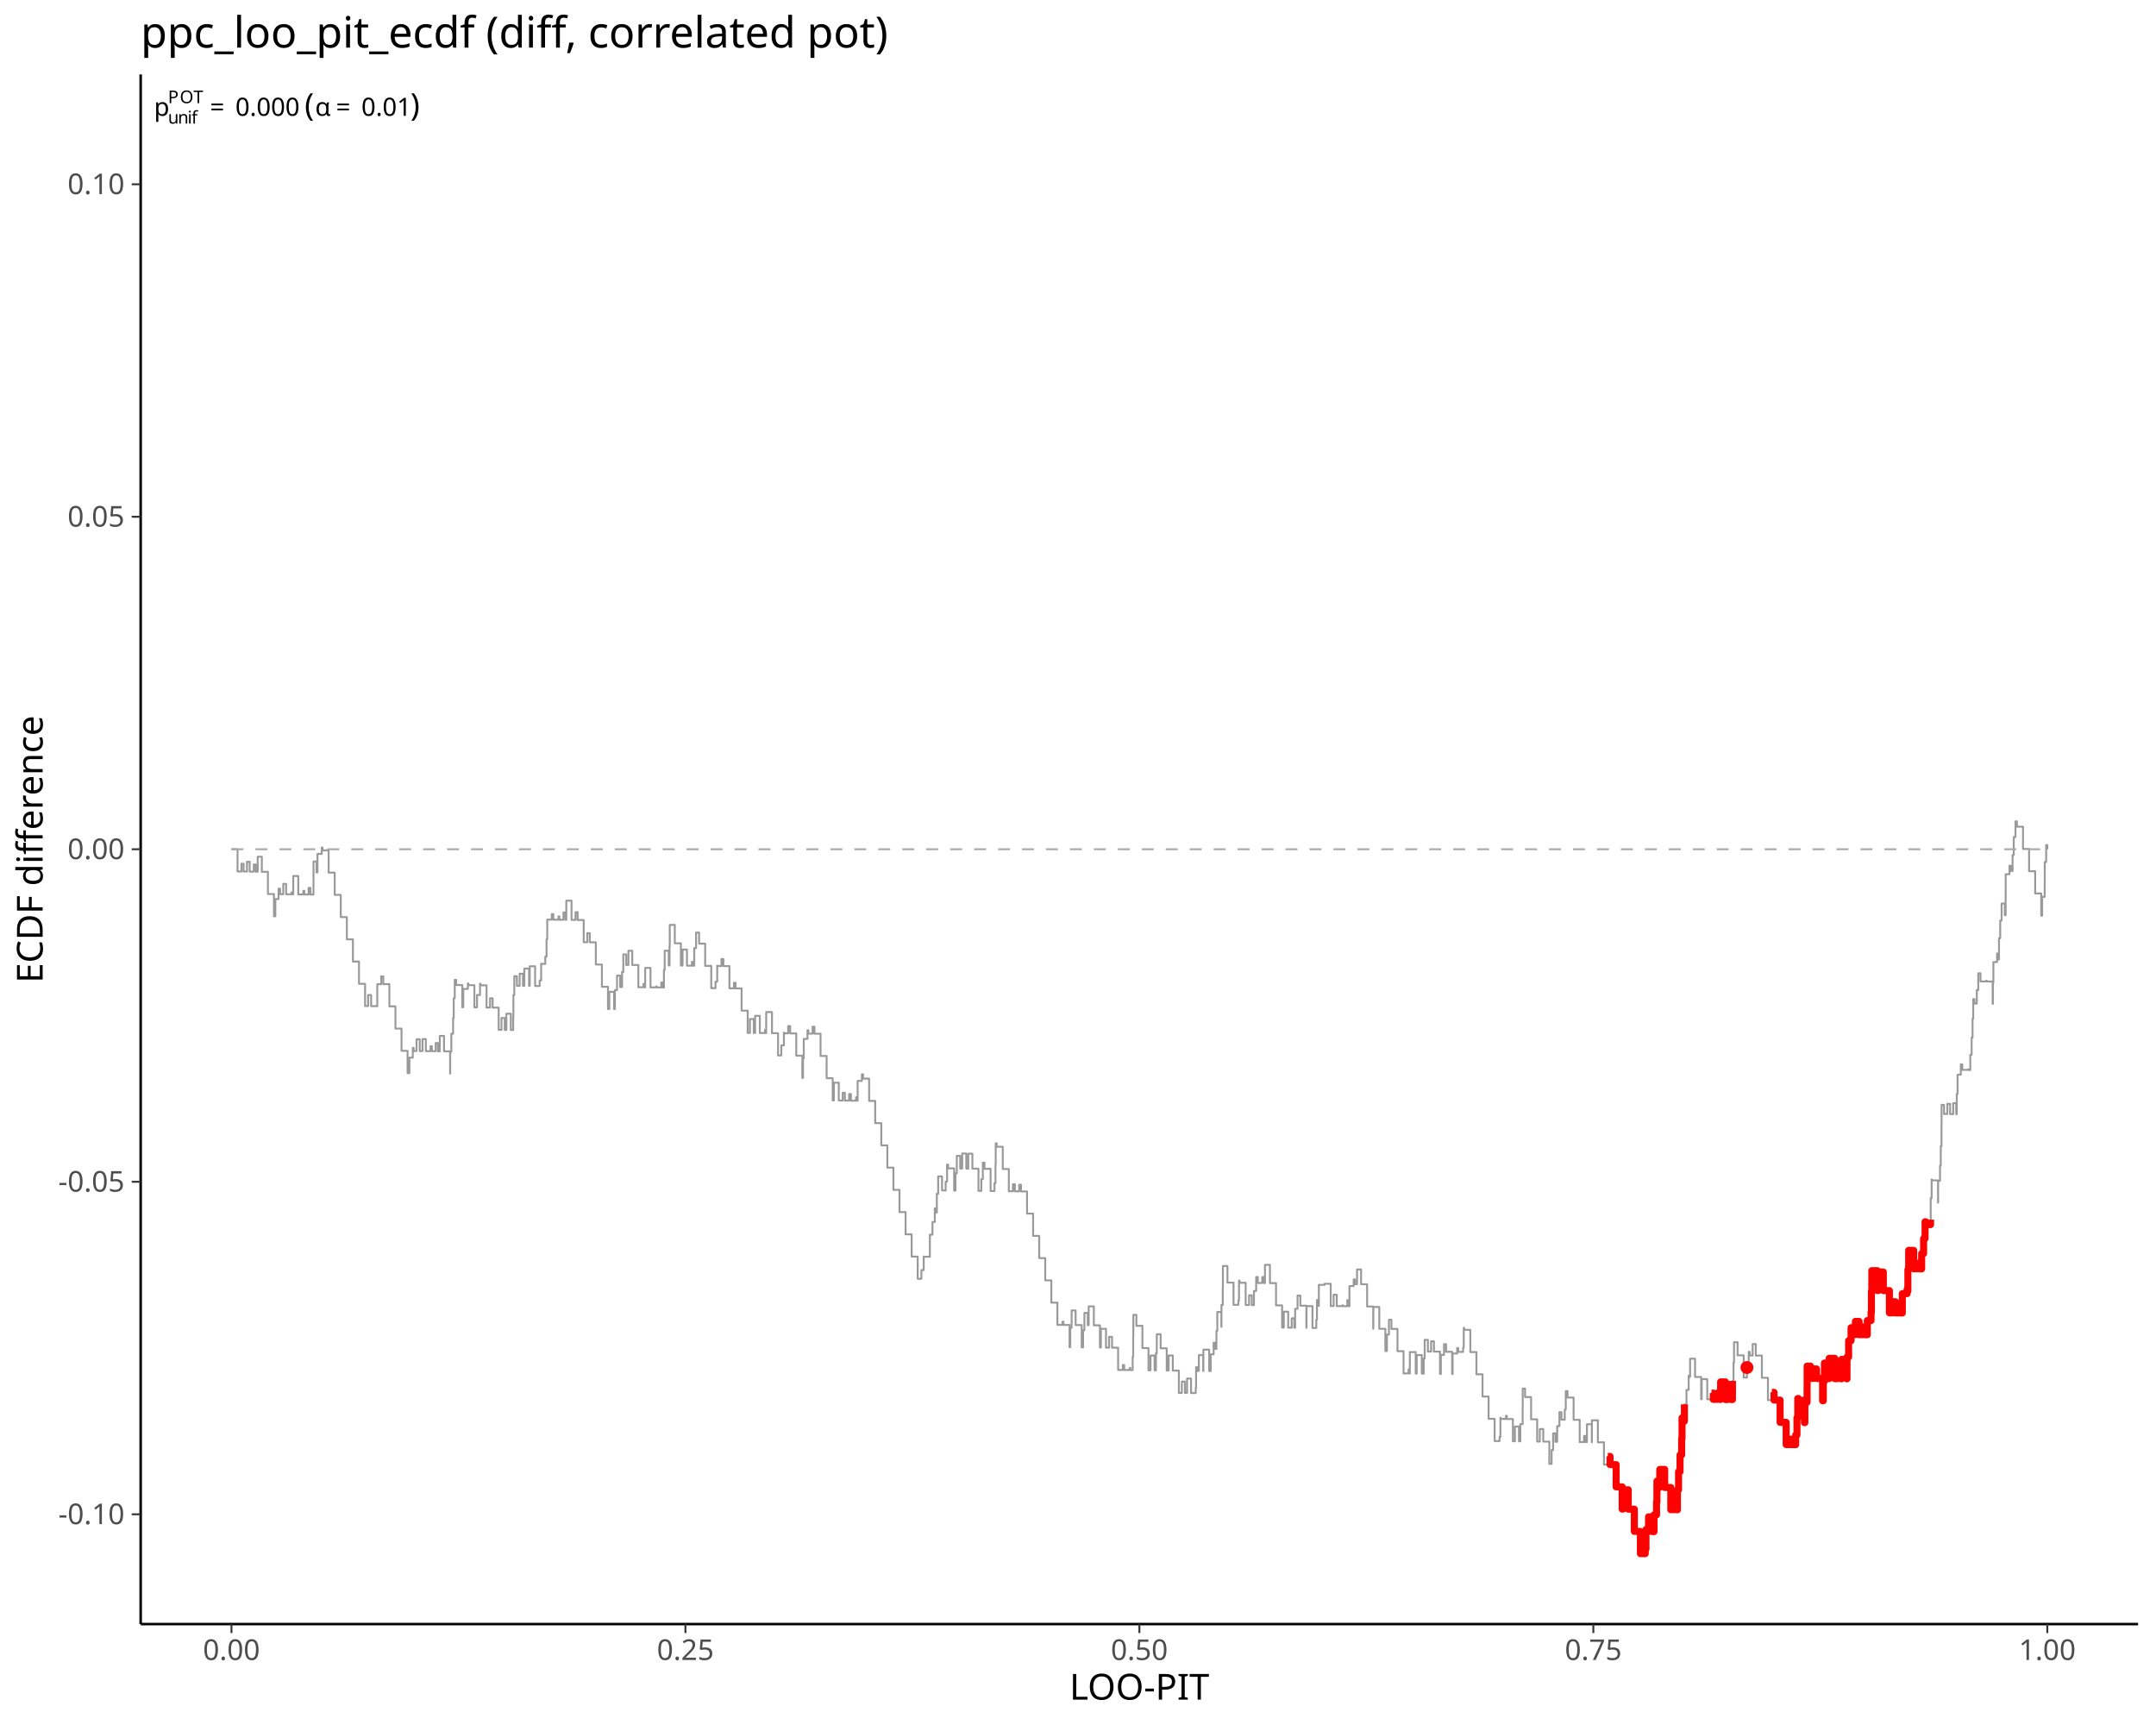
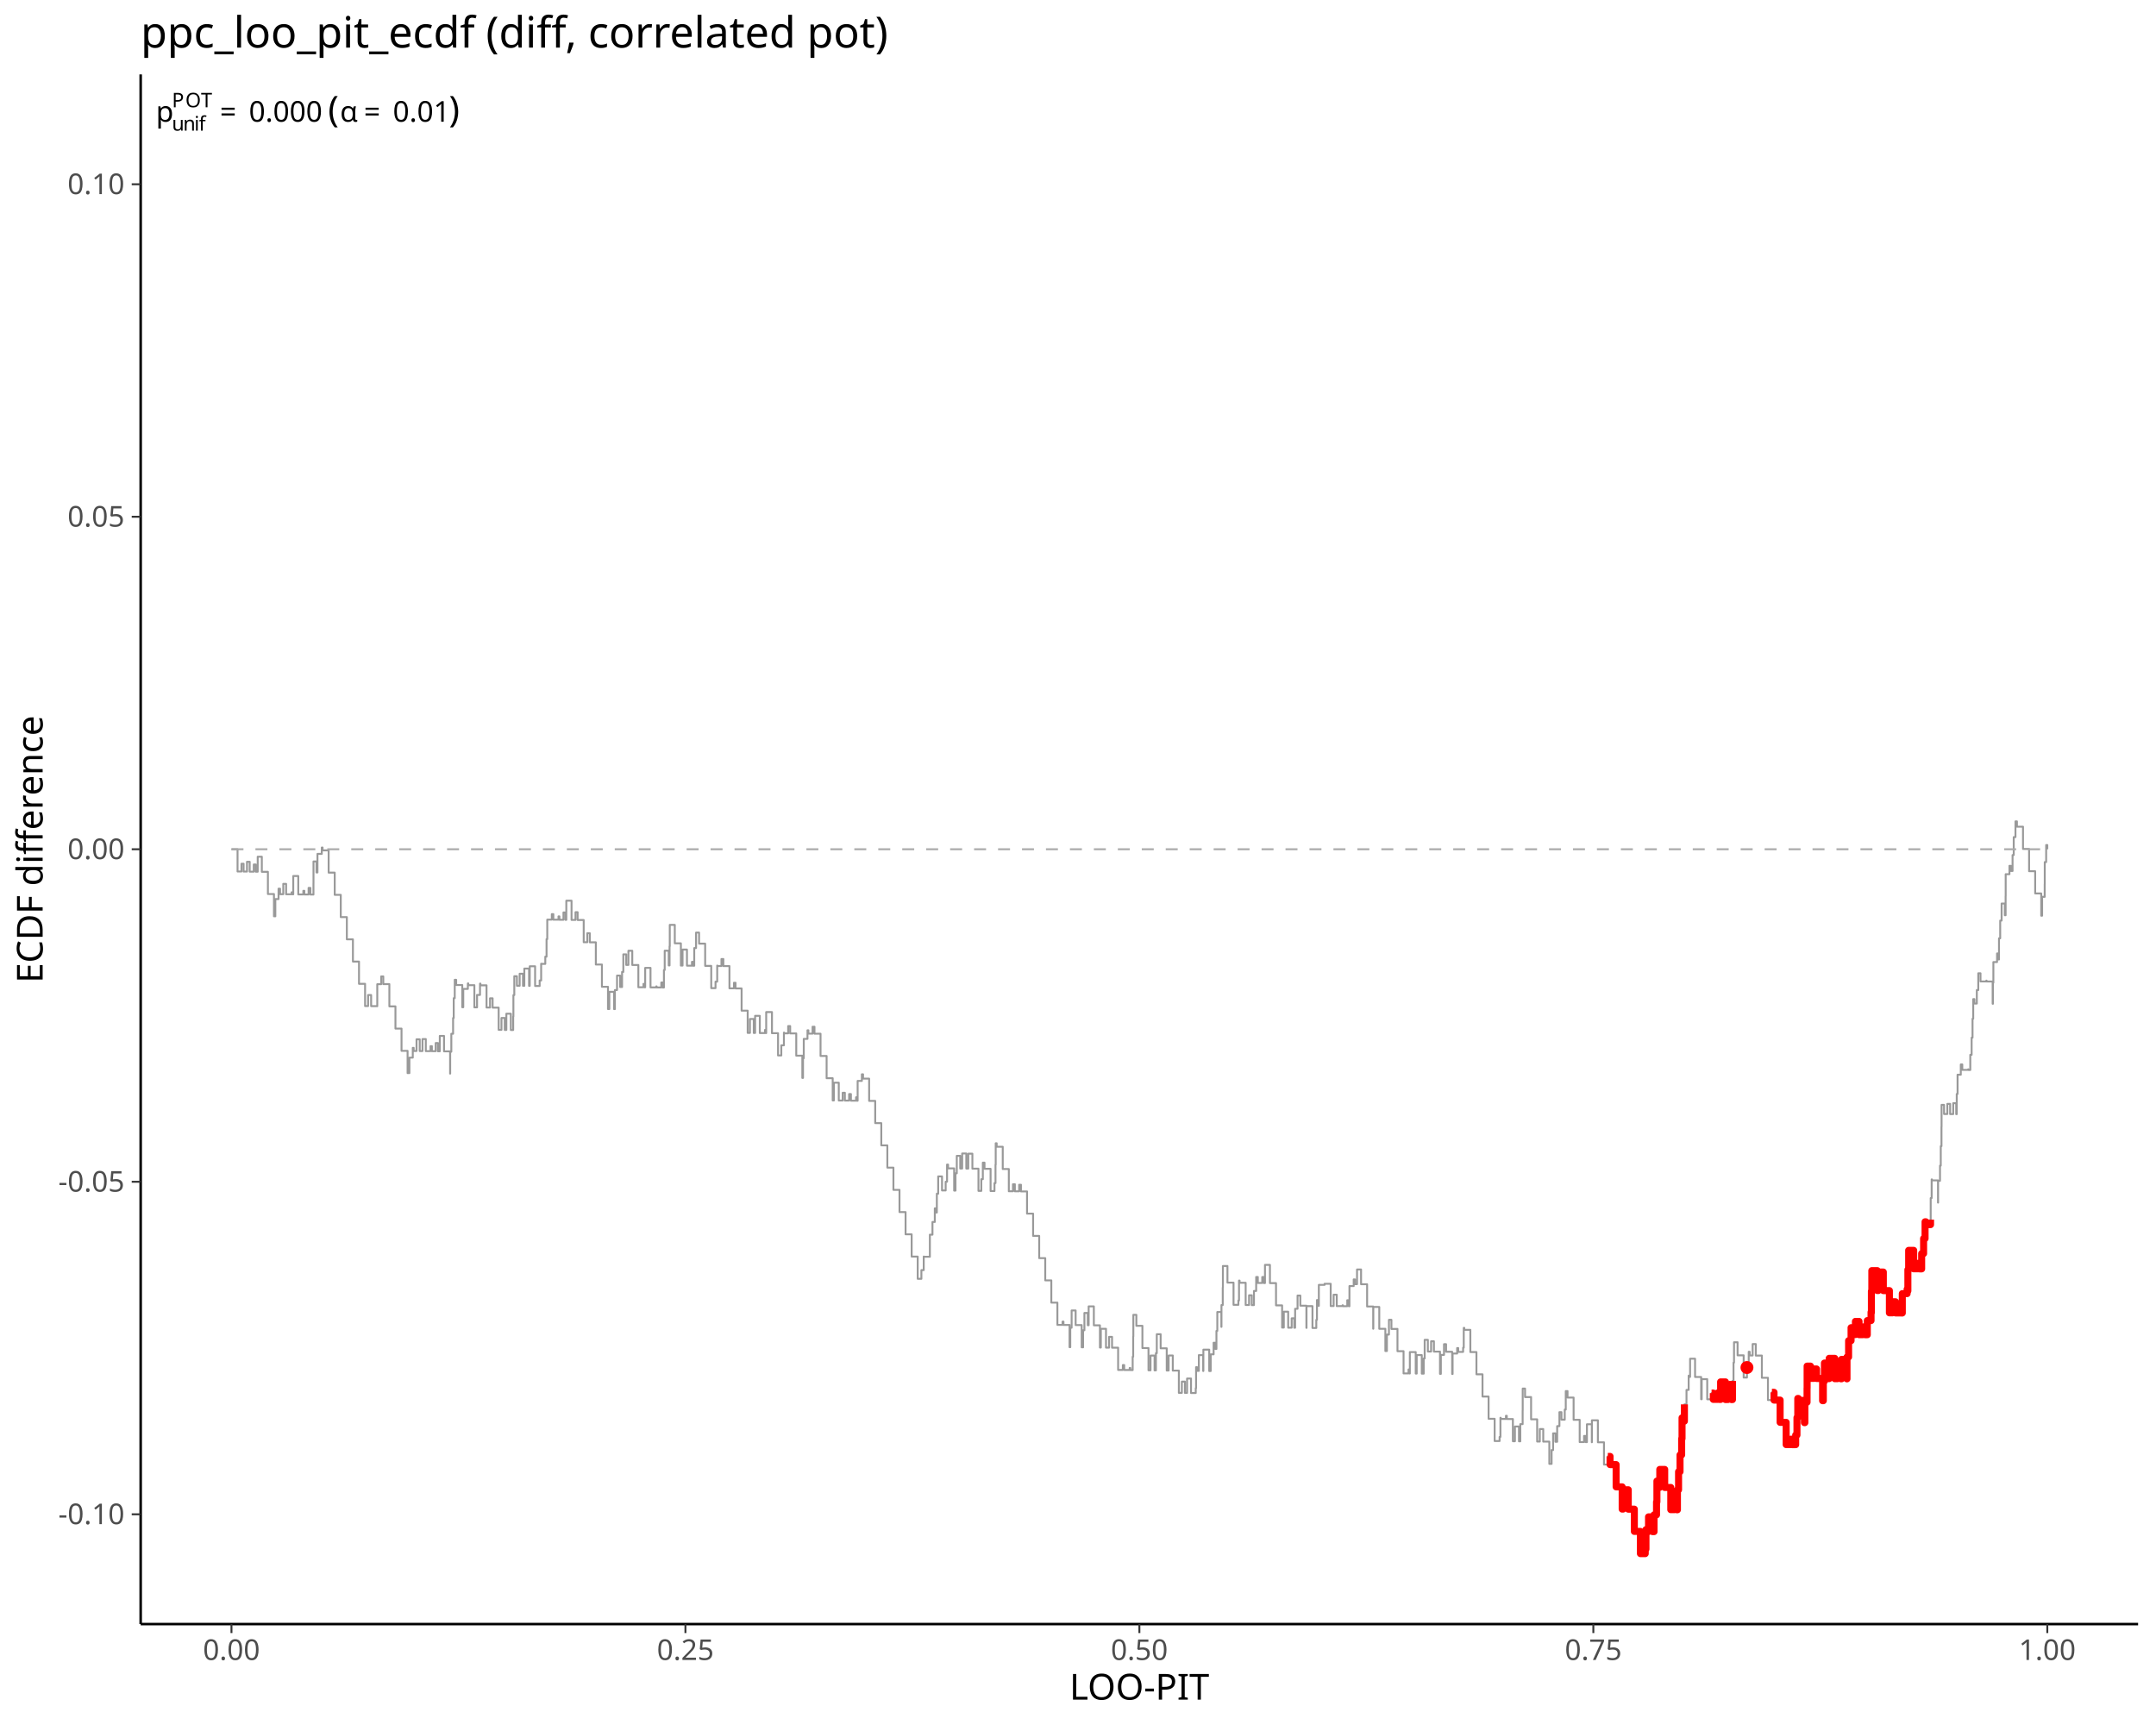
<svg xmlns="http://www.w3.org/2000/svg" class="svglite" data-engine-version="2.0" width="720.00pt" height="576.00pt" viewBox="0 0 720.00 576.00">
  <defs>
    <style type="text/css">
    .svglite line, .svglite polyline, .svglite polygon, .svglite path, .svglite rect, .svglite circle {
      fill: none;
      stroke: #000000;
      stroke-linecap: round;
      stroke-linejoin: round;
      stroke-miterlimit: 10.00;
    }
  </style>
  </defs>
  <rect width="100%" height="100%" style="stroke: none; fill: #FFFFFF;" />
  <defs>
    <clipPath id="cpMC4wMHw3MjAuMDB8MC4wMHw1NzYuMDA=">
      <rect x="0.00" y="0.00" width="720.00" height="576.00" />
    </clipPath>
  </defs>
  <g clip-path="url(#cpMC4wMHw3MjAuMDB8MC4wMHw1NzYuMDA=)">
</g>
  <defs>
    <clipPath id="cpNDYuOTh8NzE0LjAyfDI0Ljg1fDU0Mi4zMA==">
      <rect x="46.98" y="24.85" width="667.04" height="517.45" />
    </clipPath>
  </defs>
  <g clip-path="url(#cpNDYuOTh8NzE0LjAyfDI0Ljg1fDU0Mi4zMA==)">
    <polyline points="77.30,283.58 79.33,283.58 79.33,291.01 80.64,291.01 80.64,288.41 81.35,288.41 81.35,291.03 82.48,291.03 82.48,287.76 83.38,287.76 83.38,291.06 84.75,291.06 84.75,288.66 85.41,288.66 85.41,291.08 86.06,291.08 86.06,286.07 87.44,286.07 87.44,291.11 89.47,291.11 89.47,298.53 91.49,298.53 91.49,305.96 91.95,305.96 91.95,300.21 93.02,300.21 93.02,296.74 93.52,296.74 93.52,298.58 94.60,298.58 94.60,295.13 95.55,295.13 95.55,298.61 97.39,298.61 97.39,297.95 97.58,297.95 97.58,298.63 97.93,298.63 97.93,292.51 99.61,292.51 99.61,298.66 101.30,298.66 101.30,297.45 101.64,297.45 101.64,298.68 103.05,298.68 103.05,296.48 103.66,296.48 103.66,298.71 104.68,298.71 104.68,295.04 104.69,295.04 104.69,287.65 105.69,287.65 105.69,291.33 106.02,291.33 106.02,285.12 107.46,285.12 107.46,283.00 107.72,283.00 107.72,283.95 109.75,283.95 109.75,291.38 111.78,291.38 111.78,298.80 113.80,298.80 113.80,306.23 115.83,306.23 115.83,313.66 117.86,313.66 117.86,321.08 119.89,321.08 119.89,328.51 121.92,328.51 121.92,335.94 122.93,335.94 122.93,332.25 123.94,332.25 123.94,335.96 125.92,335.96 125.92,335.80 125.97,335.80 125.97,335.99 125.99,335.99 125.99,328.64 127.30,328.64 127.30,326.04 128.00,326.04 128.00,328.61 130.03,328.61 130.03,336.04 132.06,336.04 132.06,343.46 134.09,343.46 134.09,350.89 136.11,350.89 136.11,358.32 136.72,358.32 136.72,353.15 137.85,353.15 137.85,349.89 138.14,349.89 138.14,350.94 139.10,350.94 139.10,347.04 140.17,347.04 140.17,350.96 141.09,350.96 141.09,346.95 142.20,346.95 142.20,350.99 143.77,350.99 143.77,349.33 144.23,349.33 144.23,351.01 145.50,351.01 145.50,348.28 146.25,348.28 146.25,351.04 146.87,351.04 146.87,345.90 148.28,345.90 148.28,351.06 150.31,351.06 150.31,358.49 150.34,358.49 150.34,351.19 150.72,351.19 150.72,345.19 151.31,345.19 151.31,339.93 151.52,339.93 151.52,333.30 151.86,333.30 151.86,327.17 152.34,327.17 152.34,328.91 154.37,328.91 154.37,336.33 154.71,336.33 154.71,330.21 156.24,330.21 156.24,328.38 156.39,328.38 156.39,328.96 158.42,328.96 158.42,336.38 159.31,336.38 159.31,332.22 160.30,332.22 160.30,328.44 160.45,328.44 160.45,329.01 162.48,329.01 162.48,336.43 163.65,336.43 163.65,333.34 164.51,333.34 164.51,336.46 166.53,336.46 166.53,343.88 167.47,343.88 167.47,339.91 168.56,339.91 168.56,343.91 169.10,343.91 169.10,338.48 170.59,338.48 170.59,343.93 171.38,343.93 171.38,339.43 171.45,339.43 171.45,332.27 171.75,332.27 171.75,325.98 172.62,325.98 172.62,329.15 173.54,329.15 173.54,325.14 174.65,325.14 174.65,329.18 175.10,329.18 175.10,323.42 176.68,323.42 176.68,329.20 176.91,329.20 176.91,322.65 178.70,322.65 178.70,329.23 180.22,329.23 180.22,327.40 180.72,327.40 180.72,321.80 180.73,321.80 180.73,321.85 182.10,321.85 182.10,319.45 182.52,319.45 182.52,313.59 182.76,313.59 182.76,307.07 182.76,307.07 182.76,307.07 184.28,307.07 184.28,305.24 184.79,305.24 184.79,307.10 186.51,307.10 186.51,305.99 186.82,305.99 186.82,307.12 188.17,307.12 188.17,304.67 188.84,304.67 188.84,307.15 189.12,307.15 189.12,300.75 190.87,300.75 190.87,307.17 192.19,307.17 192.19,304.59 192.90,304.59 192.90,307.20 194.93,307.20 194.93,314.62 196.13,314.62 196.13,311.61 196.96,311.61 196.96,314.65 198.98,314.65 198.98,322.07 201.01,322.07 201.01,329.50 203.04,329.50 203.04,336.93 203.49,336.93 203.49,331.18 205.07,331.18 205.07,336.95 205.35,336.95 205.35,330.59 206.06,330.59 206.06,325.76 207.10,325.76 207.10,329.58 207.74,329.58 207.74,324.54 208.16,324.54 208.16,318.67 209.13,318.67 209.13,322.20 209.86,322.20 209.86,317.47 211.15,317.47 211.15,322.22 213.18,322.22 213.18,329.65 214.89,329.65 214.89,328.52 215.21,328.52 215.21,329.67 215.46,329.67 215.46,323.19 217.24,323.19 217.24,329.70 219.17,329.70 219.17,329.36 219.27,329.36 219.27,329.72 220.84,329.72 220.84,328.07 221.29,328.07 221.29,329.75 221.72,329.75 221.72,323.90 221.98,323.90 221.98,317.45 223.32,317.45 223.32,322.37 223.60,322.37 223.60,315.99 223.67,315.99 223.67,308.83 225.35,308.83 225.35,314.99 227.38,314.99 227.38,322.42 227.94,322.42 227.94,317.07 229.41,317.07 229.41,322.45 231.08,322.45 231.08,321.17 231.43,321.17 231.43,322.47 231.84,322.47 231.84,316.57 232.45,316.57 232.45,311.40 233.46,311.40 233.46,315.09 235.49,315.09 235.49,322.52 237.52,322.52 237.52,329.95 238.95,329.95 238.95,327.79 239.51,327.79 239.51,322.42 239.55,322.42 239.55,322.57 240.93,322.57 240.93,320.23 241.57,320.23 241.57,322.59 243.60,322.59 243.60,330.02 245.11,330.02 245.11,328.15 245.63,328.15 245.63,330.05 247.66,330.05 247.66,337.47 249.69,337.47 249.69,344.90 250.44,344.90 250.44,340.26 251.72,340.26 251.72,344.92 252.17,344.92 252.17,339.20 253.74,339.20 253.74,344.95 255.48,344.95 255.48,343.90 255.77,343.90 255.77,344.97 255.87,344.97 255.87,337.94 257.80,337.94 257.80,345.00 259.83,345.00 259.83,352.43 260.92,352.43 260.92,349.04 261.79,349.04 261.79,344.80 261.86,344.80 261.86,345.05 263.21,345.05 263.21,342.62 263.88,342.62 263.88,345.07 265.91,345.07 265.91,352.50 267.94,352.50 267.94,359.93 268.17,359.93 268.17,353.36 268.42,353.36 268.42,346.89 269.66,346.89 269.66,344.02 269.97,344.02 269.97,345.15 271.36,345.15 271.36,342.84 272.00,342.84 272.00,345.17 274.02,345.17 274.02,352.60 276.05,352.60 276.05,360.03 278.08,360.03 278.08,367.45 278.48,367.45 278.48,361.52 280.11,361.52 280.11,367.48 281.42,367.48 281.42,364.88 282.14,364.88 282.14,367.50 283.56,367.50 283.56,365.32 284.17,365.32 284.17,367.53 285.88,367.53 285.88,366.39 286.19,366.39 286.19,367.55 286.41,367.55 286.41,360.93 287.82,360.93 287.82,358.72 288.22,358.72 288.22,360.17 290.25,360.17 290.25,367.60 292.28,367.60 292.28,375.03 294.31,375.03 294.31,382.45 296.33,382.45 296.33,389.88 298.36,389.88 298.36,397.31 300.39,397.31 300.39,404.73 302.42,404.73 302.42,412.16 304.45,412.16 304.45,419.59 306.47,419.59 306.47,427.01 307.70,427.01 307.70,424.11 308.48,424.11 308.48,419.57 308.50,419.57 308.50,419.64 310.47,419.64 310.47,419.43 310.53,419.43 310.53,419.66 310.53,419.66 310.53,412.27 311.40,412.27 311.40,408.03 312.18,408.03 312.18,403.49 312.56,403.49 312.56,404.88 312.86,404.88 312.86,398.59 313.31,398.59 313.31,392.82 314.59,392.82 314.59,397.51 315.81,397.51 315.81,394.59 316.27,394.59 316.27,388.87 316.61,388.87 316.61,390.13 318.64,390.13 318.64,397.56 319.09,397.56 319.09,391.78 319.52,391.78 319.52,385.95 320.67,385.95 320.67,390.18 321.32,390.18 321.32,385.16 322.70,385.16 322.70,390.20 323.36,390.20 323.36,385.23 324.73,385.23 324.73,390.23 326.76,390.23 326.76,397.65 327.71,397.65 327.71,393.75 328.22,393.75 328.22,388.22 328.78,388.22 328.78,390.28 330.81,390.28 330.81,397.70 332.11,397.70 332.11,395.05 332.45,395.05 332.45,388.90 332.52,388.90 332.52,381.75 332.84,381.75 332.84,382.92 334.87,382.92 334.87,390.35 336.90,390.35 336.90,397.78 338.28,397.78 338.28,395.43 338.92,395.43 338.92,397.80 340.34,397.80 340.34,395.60 340.95,395.60 340.95,397.83 342.98,397.83 342.98,405.25 345.01,405.25 345.01,412.68 347.04,412.68 347.04,420.11 349.06,420.11 349.06,427.53 351.09,427.53 351.09,434.96 353.12,434.96 353.12,442.39 354.84,442.39 354.84,441.30 355.15,441.30 355.15,442.41 357.18,442.41 357.18,449.84 357.42,449.84 357.42,443.35 357.87,443.35 357.87,437.58 359.21,437.58 359.21,442.46 361.23,442.46 361.23,449.89 361.70,449.89 361.70,444.19 362.14,444.19 362.14,438.41 363.26,438.41 363.26,442.51 363.56,442.51 363.56,436.21 365.29,436.21 365.29,442.54 367.32,442.54 367.32,449.96 367.63,449.96 367.63,443.70 369.35,443.70 369.35,449.99 370.38,449.99 370.38,446.39 371.37,446.39 371.37,450.01 373.40,450.01 373.40,457.44 374.98,457.44 374.98,455.81 375.43,455.81 375.43,457.46 377.26,457.46 377.26,456.77 377.46,456.77 377.46,457.49 378.26,457.49 378.26,453.03 378.43,453.03 378.43,446.24 378.48,446.24 378.48,439.04 379.49,439.04 379.49,442.71 381.51,442.71 381.51,450.14 383.54,450.14 383.54,457.56 384.22,457.56 384.22,452.64 385.57,452.64 385.57,457.59 386.02,457.59 386.02,451.84 386.31,451.84 386.31,445.51 387.60,445.51 387.60,450.21 389.63,450.21 389.63,457.64 390.27,457.64 390.27,452.61 391.65,452.61 391.65,457.66 393.68,457.66 393.68,465.09 394.68,465.09 394.68,461.34 395.71,461.34 395.71,465.11 396.42,465.11 396.42,460.31 397.74,460.31 397.74,465.14 399.32,465.14 399.32,463.53 399.43,463.53 399.43,456.52 399.77,456.52 399.77,457.76 400.35,457.76 400.35,452.49 401.80,452.49 401.80,457.79 401.87,457.79 401.87,450.66 403.82,450.66 403.82,457.81 404.32,457.81 404.32,452.23 405.29,452.23 405.29,448.36 405.85,448.36 405.85,450.43 406.23,450.43 406.23,444.41 406.52,444.41 406.52,438.09 407.88,438.09 407.88,443.06 407.91,443.06 407.91,435.77 408.34,435.77 408.34,429.92 408.39,429.92 408.39,422.73 409.91,422.73 409.91,428.28 411.94,428.28 411.94,435.70 413.56,435.70 413.56,434.25 413.77,434.25 413.77,427.60 413.96,427.60 413.96,428.33 415.99,428.33 415.99,435.75 417.13,435.75 417.13,432.51 418.02,432.51 418.02,435.78 418.76,435.78 418.76,431.07 419.50,431.07 419.50,426.40 420.05,426.40 420.05,428.40 421.53,428.40 421.53,426.41 422.08,426.41 422.08,428.43 422.44,428.43 422.44,422.36 424.10,422.36 424.10,428.45 426.13,428.45 426.13,435.88 428.16,435.88 428.16,443.30 428.73,443.30 428.73,437.98 430.19,437.98 430.19,443.33 431.36,443.33 431.36,440.20 432.22,440.20 432.22,443.35 432.51,443.35 432.51,437.02 433.32,437.02 433.32,432.60 434.25,432.60 434.25,435.98 436.27,435.98 436.27,443.40 436.31,443.40 436.31,436.13 438.30,436.13 438.30,443.43 439.58,443.43 439.58,440.72 439.80,440.72 439.80,434.10 440.33,434.10 440.33,436.05 440.43,436.05 440.43,429.03 442.35,429.03 442.35,428.66 442.36,428.66 442.36,428.67 444.39,428.67 444.39,436.10 445.37,436.10 445.37,432.32 446.41,432.32 446.41,436.12 448.36,436.12 448.36,435.84 448.44,435.84 448.44,436.15 449.92,436.15 449.92,434.16 450.47,434.16 450.47,436.17 450.65,436.17 450.65,429.43 452.07,429.43 452.07,427.21 452.50,427.21 452.50,428.80 453.18,428.80 453.18,423.89 454.53,423.89 454.53,428.82 456.55,428.82 456.55,436.25 458.58,436.25 458.58,443.68 458.62,443.68 458.62,436.41 460.61,436.41 460.61,443.70 462.64,443.70 462.64,451.13 463.16,451.13 463.16,445.63 463.84,445.63 463.84,440.70 464.67,440.70 464.67,443.75 466.69,443.75 466.69,451.18 468.72,451.18 468.72,458.60 470.38,458.60 470.38,457.28 470.75,457.28 470.75,458.63 470.82,458.63 470.82,451.48 472.78,451.48 472.78,458.65 473.11,458.65 473.11,452.48 474.81,452.48 474.81,458.68 475.45,458.68 475.45,453.61 475.77,453.61 475.77,447.39 476.84,447.39 476.84,451.30 477.92,451.30 477.92,447.87 478.86,447.87 478.86,451.32 480.89,451.32 480.89,458.75 481.18,458.75 481.18,452.42 482.23,452.42 482.23,448.84 482.92,448.84 482.92,451.37 484.95,451.37 484.95,458.80 485.10,458.80 485.10,451.96 486.62,451.96 486.62,450.13 486.98,450.13 486.98,451.42 488.61,451.42 488.61,450.01 488.82,450.01 488.82,443.39 489.00,443.39 489.00,444.05 491.03,444.05 491.03,451.47 493.06,451.47 493.06,458.90 495.09,458.90 495.09,466.33 497.12,466.33 497.12,473.75 499.14,473.75 499.14,481.18 500.79,481.18 500.79,479.80 501.07,479.80 501.07,473.41 501.17,473.41 501.17,473.80 502.91,473.80 502.91,472.76 503.20,472.76 503.20,473.83 505.23,473.83 505.23,481.25 505.91,481.25 505.91,476.33 507.26,476.33 507.26,481.28 507.71,481.28 507.71,475.53 508.49,475.53 508.49,470.99 508.51,470.99 508.51,463.66 509.29,463.66 509.29,466.50 511.31,466.50 511.31,473.93 513.34,473.93 513.34,481.35 514.22,481.35 514.22,477.18 515.37,477.18 515.37,481.38 517.40,481.38 517.40,488.80 518.16,488.80 518.16,484.19 518.66,484.19 518.66,478.61 519.43,478.61 519.43,481.43 520.02,481.43 520.02,476.20 520.77,476.20 520.77,471.54 521.45,471.54 521.45,474.05 522.55,474.05 522.55,470.67 522.89,470.67 522.89,464.50 523.48,464.50 523.48,466.67 525.51,466.67 525.51,474.10 527.54,474.10 527.54,481.53 529.00,481.53 529.00,479.47 529.57,479.47 529.57,481.55 529.96,481.55 529.96,475.58 531.59,475.58 531.59,481.58 531.62,481.58 531.62,474.26 533.62,474.26 533.62,481.60 535.65,481.60 535.65,489.03 536.93,489.03 536.93,486.31 537.68,486.31 537.68,489.05 539.71,489.05 539.71,496.48 541.73,496.48 541.73,503.91 541.99,503.91 541.99,497.45 543.76,497.45 543.76,503.93 545.79,503.93 545.79,511.36 547.82,511.36 547.82,518.78 549.43,518.78 549.43,517.27 549.67,517.27 549.67,510.75 549.85,510.75 549.85,511.41 550.53,511.41 550.53,506.50 551.88,506.50 551.88,511.43 552.37,511.43 552.37,505.83 553.20,505.83 553.20,501.50 553.33,501.50 553.33,494.55 553.90,494.55 553.90,496.65 554.29,496.65 554.29,490.66 555.93,490.66 555.93,496.68 557.96,496.68 557.96,504.10 559.16,504.10 559.16,501.10 559.99,501.10 559.99,504.13 560.18,504.13 560.18,497.45 560.56,497.45 560.56,491.41 561.05,491.41 561.05,485.81 561.59,485.81 561.59,480.37 561.72,480.37 561.72,473.44 562.02,473.44 562.02,474.55 562.51,474.55 562.51,468.94 563.21,468.94 563.21,464.11 563.93,464.11 563.93,459.35 564.04,459.35 564.04,459.77 564.41,459.77 564.41,453.69 566.07,453.69 566.07,459.79 568.10,459.79 568.10,467.22 568.29,467.22 568.29,460.51 570.13,460.51 570.13,467.24 571.58,467.24 571.58,465.17 572.16,465.17 572.16,467.27 573.60,467.27 573.60,465.13 574.18,465.13 574.18,467.29 574.60,467.29 574.60,461.43 576.21,461.43 576.21,467.32 577.06,467.32 577.06,463.00 578.24,463.00 578.24,467.34 578.56,467.34 578.56,461.11 578.91,461.11 578.91,455.00 579.08,455.00 579.08,448.19 580.27,448.19 580.27,452.56 582.30,452.56 582.30,459.99 583.40,459.99 583.40,456.63 583.99,456.63 583.99,451.37 584.32,451.37 584.32,452.61 585.30,452.61 585.30,448.79 586.35,448.79 586.35,452.64 588.38,452.64 588.38,460.06 590.41,460.06 590.41,467.49 591.73,467.49 591.73,464.92 592.44,464.92 592.44,467.51 594.47,467.51 594.47,474.94 596.49,474.94 596.49,482.37 598.02,482.37 598.02,480.57 598.52,480.57 598.52,482.39 599.67,482.39 599.67,479.18 600.10,479.18 600.10,473.37 600.37,473.37 600.37,466.96 600.55,466.96 600.55,467.61 602.58,467.61 602.58,475.04 602.74,475.04 602.74,468.23 603.47,468.23 603.47,463.51 603.49,463.51 603.49,456.16 604.61,456.16 604.61,460.26 605.77,460.26 605.77,457.11 606.63,457.11 606.63,460.29 608.66,460.29 608.66,467.71 608.90,467.71 608.90,461.20 609.27,461.20 609.27,455.14 610.69,455.14 610.69,460.34 610.86,460.34 610.86,453.56 612.72,453.56 612.72,460.36 613.59,460.36 613.59,456.14 614.75,456.14 614.75,460.39 615.00,460.39 615.00,453.91 616.77,453.91 616.77,460.41 616.81,460.41 616.81,453.13 617.34,453.13 617.34,447.67 618.17,447.67 618.17,443.33 618.80,443.33 618.80,445.63 619.62,445.63 619.62,441.23 620.83,441.23 620.83,445.66 622.15,445.66 622.15,443.07 622.86,443.07 622.86,445.68 623.59,445.68 623.59,440.96 624.84,440.96 624.84,438.15 624.89,438.15 624.89,438.30 624.96,438.30 624.96,431.16 625.10,431.16 625.10,424.28 626.92,424.28 626.92,430.93 627.25,430.93 627.25,424.75 628.94,424.75 628.94,430.95 630.97,430.95 630.97,438.38 631.98,438.38 631.98,434.68 633.00,434.68 633.00,438.40 634.80,438.40 634.80,437.59 635.03,437.59 635.03,438.43 635.28,438.43 635.28,431.96 636.89,431.96 636.89,430.46 637.06,430.46 637.06,431.05 637.14,431.05 637.14,423.97 637.40,423.97 637.40,417.51 639.08,417.51 639.08,423.67 640.60,423.67 640.60,421.82 641.11,421.82 641.11,423.70 641.74,423.70 641.74,418.58 642.39,418.58 642.39,413.57 642.88,413.57 642.88,407.97 643.14,407.97 643.14,408.92 644.71,408.92 644.71,407.25 644.76,407.25 644.76,400.04 645.08,400.04 645.08,393.82 645.17,393.82 645.17,394.14 647.20,394.14 647.20,401.57 647.23,401.57 647.23,394.29 647.87,394.29 647.87,389.22 648.12,389.22 648.12,382.72 648.36,382.72 648.36,376.22 648.39,376.22 648.39,368.93 649.22,368.93 649.22,371.98 650.32,371.98 650.32,368.60 651.25,368.60 651.25,372.01 652.28,372.01 652.28,368.37 653.28,368.37 653.28,372.03 653.46,372.03 653.46,365.29 653.73,365.29 653.73,358.86 654.81,358.86 654.81,355.43 655.31,355.43 655.31,357.25 657.28,357.25 657.28,357.05 657.34,357.05 657.34,357.28 657.98,357.28 657.98,352.22 658.43,352.22 658.43,346.48 658.73,346.48 658.73,340.17 658.96,340.17 658.96,333.62 659.36,333.62 659.36,335.10 660.16,335.10 660.16,330.60 660.65,330.60 660.65,324.99 661.39,324.99 661.39,327.72 663.34,327.72 663.34,327.44 663.42,327.44 663.42,327.74 665.45,327.74 665.45,335.17 665.55,335.17 665.55,328.15 665.69,328.15 665.69,321.25 666.92,321.25 666.92,318.36 667.48,318.36 667.48,320.39 667.57,320.39 667.57,313.31 667.97,313.31 667.97,307.40 668.44,307.40 668.44,301.70 669.51,301.70 669.51,305.61 669.78,305.61 669.78,299.20 669.80,299.20 669.80,291.90 671.06,291.90 671.06,289.10 671.53,289.10 671.53,290.83 672.10,290.83 672.10,285.51 672.49,285.51 672.49,279.52 673.07,279.52 673.07,274.27 673.56,274.27 673.56,276.05 675.59,276.05 675.59,283.48 677.62,283.48 677.62,290.91 679.65,290.91 679.65,298.33 681.67,298.33 681.67,305.76 681.97,305.76 681.97,299.46 682.83,299.46 682.83,295.20 682.85,295.20 682.85,287.86 683.32,287.86 683.32,282.17 683.70,282.17 683.70,283.58 " style="stroke-width: 0.64; stroke: #999999; stroke-linecap: butt;" />
    <line x1="77.30" y1="283.58" x2="683.70" y2="283.58" style="stroke-width: 0.64; stroke: #A9A9A9; stroke-dasharray: 4.00,4.00; stroke-linecap: butt;" />
    <polyline points="536.93,486.31 537.68,486.31 537.68,489.05 539.71,489.05 539.71,496.48 541.73,496.48 541.73,503.91 541.99,503.91 541.99,497.45 543.76,497.45 543.76,503.93 545.79,503.93 545.79,511.36 547.82,511.36 547.82,518.78 549.43,518.78 549.43,517.27 549.67,517.27 549.67,510.75 549.85,510.75 549.85,511.41 550.53,511.41 550.53,506.50 551.88,506.50 551.88,511.43 552.37,511.43 552.37,505.83 553.20,505.83 553.20,501.50 553.33,501.50 553.33,494.55 553.90,494.55 553.90,496.65 554.29,496.65 554.29,490.66 555.93,490.66 555.93,496.68 557.96,496.68 557.96,504.10 559.16,504.10 559.16,501.10 559.99,501.10 559.99,504.13 560.18,504.13 560.18,497.45 560.56,497.45 560.56,491.41 561.05,491.41 561.05,485.81 561.59,485.81 561.59,480.37 561.72,480.37 561.72,473.44 562.02,473.44 562.02,474.55 562.51,474.55 562.51,468.94 " style="stroke-width: 2.35; stroke: #FF0000; stroke-linecap: butt;" />
    <polyline points="571.58,465.17 572.16,465.17 572.16,467.27 573.60,467.27 573.60,465.13 574.18,465.13 574.18,467.29 574.60,467.29 574.60,461.43 576.21,461.43 576.21,467.32 577.06,467.32 577.06,463.00 578.24,463.00 578.24,467.34 578.56,467.34 578.56,461.11 " style="stroke-width: 2.35; stroke: #FF0000; stroke-linecap: butt;" />
    <polyline points="591.73,464.92 592.44,464.92 592.44,467.51 594.47,467.51 594.47,474.94 596.49,474.94 596.49,482.37 598.02,482.37 598.02,480.57 598.52,480.57 598.52,482.39 599.67,482.39 599.67,479.18 600.10,479.18 600.10,473.37 600.37,473.37 600.37,466.96 600.55,466.96 600.55,467.61 602.58,467.61 602.58,475.04 602.74,475.04 602.74,468.23 603.47,468.23 603.47,463.51 603.49,463.51 603.49,456.16 604.61,456.16 604.61,460.26 605.77,460.26 605.77,457.11 606.63,457.11 606.63,460.29 608.66,460.29 608.66,467.71 608.90,467.71 608.90,461.20 609.27,461.20 609.27,455.14 610.69,455.14 610.69,460.34 610.86,460.34 610.86,453.56 612.72,453.56 612.72,460.36 613.59,460.36 613.59,456.14 614.75,456.14 614.75,460.39 615.00,460.39 615.00,453.91 616.77,453.91 616.77,460.41 616.81,460.41 616.81,453.13 617.34,453.13 617.34,447.67 618.17,447.67 618.17,443.33 618.80,443.33 618.80,445.63 619.62,445.63 619.62,441.23 620.83,441.23 620.83,445.66 622.15,445.66 622.15,443.07 622.86,443.07 622.86,445.68 623.59,445.68 623.59,440.96 624.84,440.96 624.84,438.15 624.89,438.15 624.89,438.30 624.96,438.30 624.96,431.16 625.10,431.16 625.10,424.28 626.92,424.28 626.92,430.93 627.25,430.93 627.25,424.75 628.94,424.75 628.94,430.95 630.97,430.95 630.97,438.38 631.98,438.38 631.98,434.68 633.00,434.68 633.00,438.40 634.80,438.40 634.80,437.59 635.03,437.59 635.03,438.43 635.28,438.43 635.28,431.96 636.89,431.96 636.89,430.46 637.06,430.46 637.06,431.05 637.14,431.05 637.14,423.97 637.40,423.97 637.40,417.51 639.08,417.51 639.08,423.67 640.60,423.67 640.60,421.82 641.11,421.82 641.11,423.70 641.74,423.70 641.74,418.58 642.39,418.58 642.39,413.57 642.88,413.57 642.88,407.97 643.14,407.97 643.14,408.92 644.71,408.92 644.71,407.25 " style="stroke-width: 2.35; stroke: #FF0000; stroke-linecap: butt;" />
    <circle cx="583.40" cy="456.63" r="1.77" style="stroke-width: 0.77; stroke: #FF0000; fill: #FF0000;" />
-     <text x="51.43" y="38.67" style="font-size: 8.40px; font-family: sans;" textLength="4.67px" lengthAdjust="spacingAndGlyphs">p</text>
-     <text x="56.10" y="41.27" style="font-size: 5.88px; font-family: sans;" textLength="3.27px" lengthAdjust="spacingAndGlyphs">u</text>
-     <text x="59.37" y="41.27" style="font-size: 5.88px; font-family: sans;" textLength="3.27px" lengthAdjust="spacingAndGlyphs">n</text>
-     <text x="62.65" y="41.27" style="font-size: 5.88px; font-family: sans;" textLength="1.31px" lengthAdjust="spacingAndGlyphs">i</text>
-     <text x="63.95" y="41.27" style="font-size: 5.88px; font-family: sans;" textLength="1.63px" lengthAdjust="spacingAndGlyphs">f</text>
-     <text x="56.10" y="34.45" style="font-size: 5.88px; font-family: sans;" textLength="3.92px" lengthAdjust="spacingAndGlyphs">P</text>
-     <text x="60.03" y="34.45" style="font-size: 5.88px; font-family: sans;" textLength="4.58px" lengthAdjust="spacingAndGlyphs">O</text>
-     <text x="64.60" y="34.45" style="font-size: 5.88px; font-family: sans;" textLength="3.59px" lengthAdjust="spacingAndGlyphs">T</text>
-     <text x="70.14" y="38.67" style="font-size: 8.40px; font-family: sans;" textLength="6.52px" lengthAdjust="spacingAndGlyphs">=</text>
-     <text x="78.61" y="38.67" style="font-size: 8.40px; font-family: sans;" textLength="21.02px" lengthAdjust="spacingAndGlyphs">0.000</text>
-     <text x="99.63" y="38.67" style="font-size: 8.40px; font-family: sans;" textLength="2.10px" lengthAdjust="spacingAndGlyphs"> </text>
-     <text x="101.73" y="38.67" style="font-size: 10.50px; font-family: sans;" textLength="3.50px" lengthAdjust="spacingAndGlyphs">(</text>
-     <text x="105.23" y="38.67" style="font-size: 8.40px; font-family: sans;" textLength="5.04px" lengthAdjust="spacingAndGlyphs">α</text>
-     <text x="112.21" y="38.67" style="font-size: 8.40px; font-family: sans;" textLength="6.52px" lengthAdjust="spacingAndGlyphs">=</text>
-     <text x="120.68" y="38.67" style="font-size: 8.40px; font-family: sans;" textLength="16.35px" lengthAdjust="spacingAndGlyphs">0.01</text>
-     <text x="137.03" y="38.67" style="font-size: 10.50px; font-family: sans;" textLength="3.49px" lengthAdjust="spacingAndGlyphs">)</text>
+     <text x="52.07" y="40.64" style="font-size: 9.60px; font-family: sans;" textLength="5.34px" lengthAdjust="spacingAndGlyphs">p</text>
+     <text x="57.41" y="43.62" style="font-size: 6.72px; font-family: sans;" textLength="3.74px" lengthAdjust="spacingAndGlyphs">u</text>
+     <text x="61.15" y="43.62" style="font-size: 6.72px; font-family: sans;" textLength="3.74px" lengthAdjust="spacingAndGlyphs">n</text>
+     <text x="64.88" y="43.62" style="font-size: 6.72px; font-family: sans;" textLength="1.49px" lengthAdjust="spacingAndGlyphs">i</text>
+     <text x="66.38" y="43.62" style="font-size: 6.72px; font-family: sans;" textLength="1.87px" lengthAdjust="spacingAndGlyphs">f</text>
+     <text x="57.41" y="35.82" style="font-size: 6.72px; font-family: sans;" textLength="4.48px" lengthAdjust="spacingAndGlyphs">P</text>
+     <text x="61.89" y="35.82" style="font-size: 6.72px; font-family: sans;" textLength="5.23px" lengthAdjust="spacingAndGlyphs">O</text>
+     <text x="67.12" y="35.82" style="font-size: 6.72px; font-family: sans;" textLength="4.10px" lengthAdjust="spacingAndGlyphs">T</text>
+     <text x="73.45" y="40.64" style="font-size: 9.60px; font-family: sans;" textLength="7.45px" lengthAdjust="spacingAndGlyphs">=</text>
+     <text x="83.12" y="40.64" style="font-size: 9.60px; font-family: sans;" textLength="24.02px" lengthAdjust="spacingAndGlyphs">0.000</text>
+     <text x="107.15" y="40.64" style="font-size: 9.60px; font-family: sans;" textLength="2.40px" lengthAdjust="spacingAndGlyphs"> </text>
+     <text x="109.55" y="40.64" style="font-size: 12.00px; font-family: sans;" textLength="4.00px" lengthAdjust="spacingAndGlyphs">(</text>
+     <text x="113.55" y="40.64" style="font-size: 9.60px; font-family: sans;" textLength="5.76px" lengthAdjust="spacingAndGlyphs">α</text>
+     <text x="121.53" y="40.64" style="font-size: 9.60px; font-family: sans;" textLength="7.45px" lengthAdjust="spacingAndGlyphs">=</text>
+     <text x="131.21" y="40.64" style="font-size: 9.60px; font-family: sans;" textLength="18.69px" lengthAdjust="spacingAndGlyphs">0.01</text>
+     <text x="149.89" y="40.64" style="font-size: 12.00px; font-family: sans;" textLength="3.99px" lengthAdjust="spacingAndGlyphs">)</text>
  </g>
  <g clip-path="url(#cpMC4wMHw3MjAuMDB8MC4wMHw1NzYuMDA=)">
    <polyline points="46.98,542.30 46.98,24.85 " style="stroke-width: 0.85; stroke-linecap: butt;" />
    <text x="41.60" y="508.94" text-anchor="end" style="font-size: 9.60px; fill: #4D4D4D; font-family: sans;" textLength="21.88px" lengthAdjust="spacingAndGlyphs">-0.10</text>
    <text x="41.60" y="397.91" text-anchor="end" style="font-size: 9.60px; fill: #4D4D4D; font-family: sans;" textLength="21.88px" lengthAdjust="spacingAndGlyphs">-0.05</text>
    <text x="41.60" y="286.88" text-anchor="end" style="font-size: 9.60px; fill: #4D4D4D; font-family: sans;" textLength="18.69px" lengthAdjust="spacingAndGlyphs">0.00</text>
    <text x="41.60" y="175.85" text-anchor="end" style="font-size: 9.60px; fill: #4D4D4D; font-family: sans;" textLength="18.69px" lengthAdjust="spacingAndGlyphs">0.05</text>
    <text x="41.60" y="64.82" text-anchor="end" style="font-size: 9.60px; fill: #4D4D4D; font-family: sans;" textLength="18.69px" lengthAdjust="spacingAndGlyphs">0.10</text>
    <polyline points="43.99,505.64 46.98,505.64 " style="stroke-width: 0.64; stroke: #333333; stroke-linecap: butt;" />
    <polyline points="43.99,394.61 46.98,394.61 " style="stroke-width: 0.64; stroke: #333333; stroke-linecap: butt;" />
    <polyline points="43.99,283.58 46.98,283.58 " style="stroke-width: 0.64; stroke: #333333; stroke-linecap: butt;" />
    <polyline points="43.99,172.55 46.98,172.55 " style="stroke-width: 0.64; stroke: #333333; stroke-linecap: butt;" />
    <polyline points="43.99,61.52 46.98,61.52 " style="stroke-width: 0.64; stroke: #333333; stroke-linecap: butt;" />
    <polyline points="46.98,542.30 714.02,542.30 " style="stroke-width: 0.85; stroke-linecap: butt;" />
    <polyline points="77.30,545.29 77.30,542.30 " style="stroke-width: 0.64; stroke: #333333; stroke-linecap: butt;" />
    <polyline points="228.90,545.29 228.90,542.30 " style="stroke-width: 0.64; stroke: #333333; stroke-linecap: butt;" />
    <polyline points="380.50,545.29 380.50,542.30 " style="stroke-width: 0.64; stroke: #333333; stroke-linecap: butt;" />
    <polyline points="532.10,545.29 532.10,542.30 " style="stroke-width: 0.64; stroke: #333333; stroke-linecap: butt;" />
    <polyline points="683.70,545.29 683.70,542.30 " style="stroke-width: 0.64; stroke: #333333; stroke-linecap: butt;" />
    <text x="77.30" y="554.29" text-anchor="middle" style="font-size: 9.60px; fill: #4D4D4D; font-family: sans;" textLength="18.69px" lengthAdjust="spacingAndGlyphs">0.00</text>
    <text x="228.90" y="554.29" text-anchor="middle" style="font-size: 9.60px; fill: #4D4D4D; font-family: sans;" textLength="18.69px" lengthAdjust="spacingAndGlyphs">0.25</text>
    <text x="380.50" y="554.29" text-anchor="middle" style="font-size: 9.60px; fill: #4D4D4D; font-family: sans;" textLength="18.69px" lengthAdjust="spacingAndGlyphs">0.50</text>
    <text x="532.10" y="554.29" text-anchor="middle" style="font-size: 9.60px; fill: #4D4D4D; font-family: sans;" textLength="18.69px" lengthAdjust="spacingAndGlyphs">0.75</text>
    <text x="683.70" y="554.29" text-anchor="middle" style="font-size: 9.60px; fill: #4D4D4D; font-family: sans;" textLength="18.69px" lengthAdjust="spacingAndGlyphs">1.00</text>
    <text x="380.50" y="567.53" text-anchor="middle" style="font-size: 12.00px; font-family: sans;" textLength="48.02px" lengthAdjust="spacingAndGlyphs">LOO-PIT</text>
    <text transform="translate(14.24,283.58) rotate(-90)" text-anchor="middle" style="font-size: 12.00px; font-family: sans;" textLength="88.71px" lengthAdjust="spacingAndGlyphs">ECDF difference</text>
    <text x="46.98" y="15.89" style="font-size: 14.40px; font-family: sans;" textLength="237.76px" lengthAdjust="spacingAndGlyphs">ppc_loo_pit_ecdf (diff, correlated pot)</text>
  </g>
</svg>
